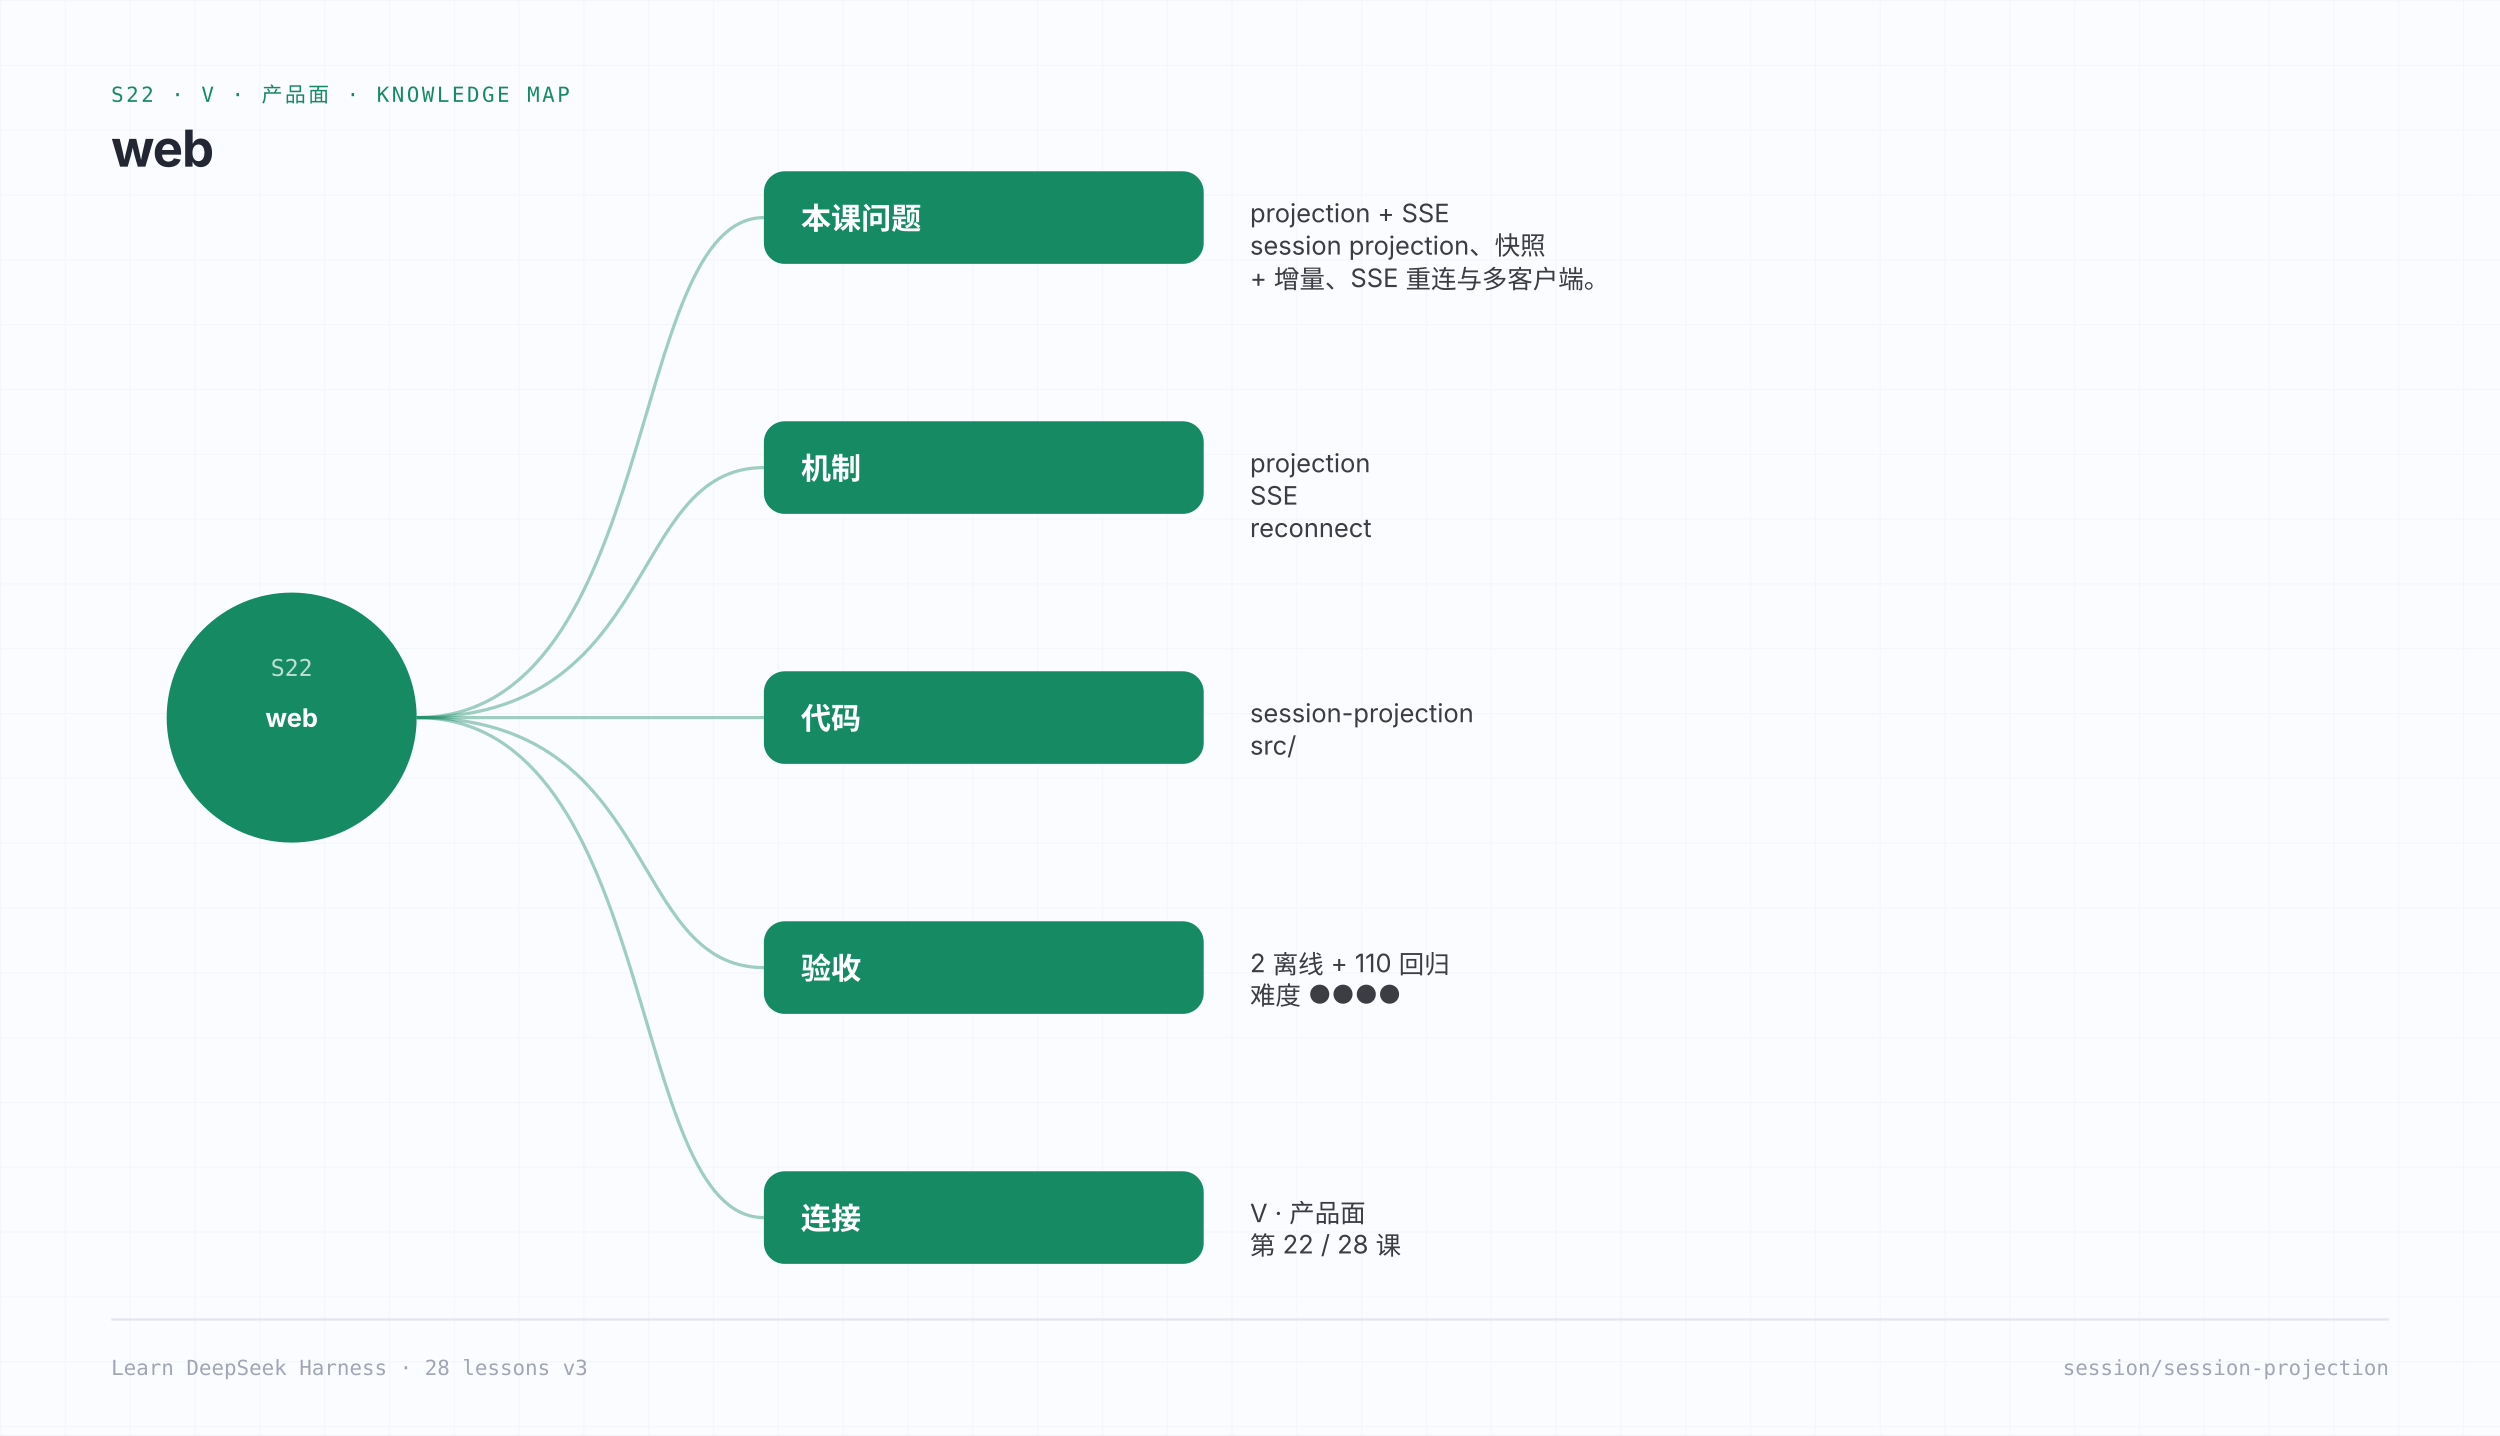
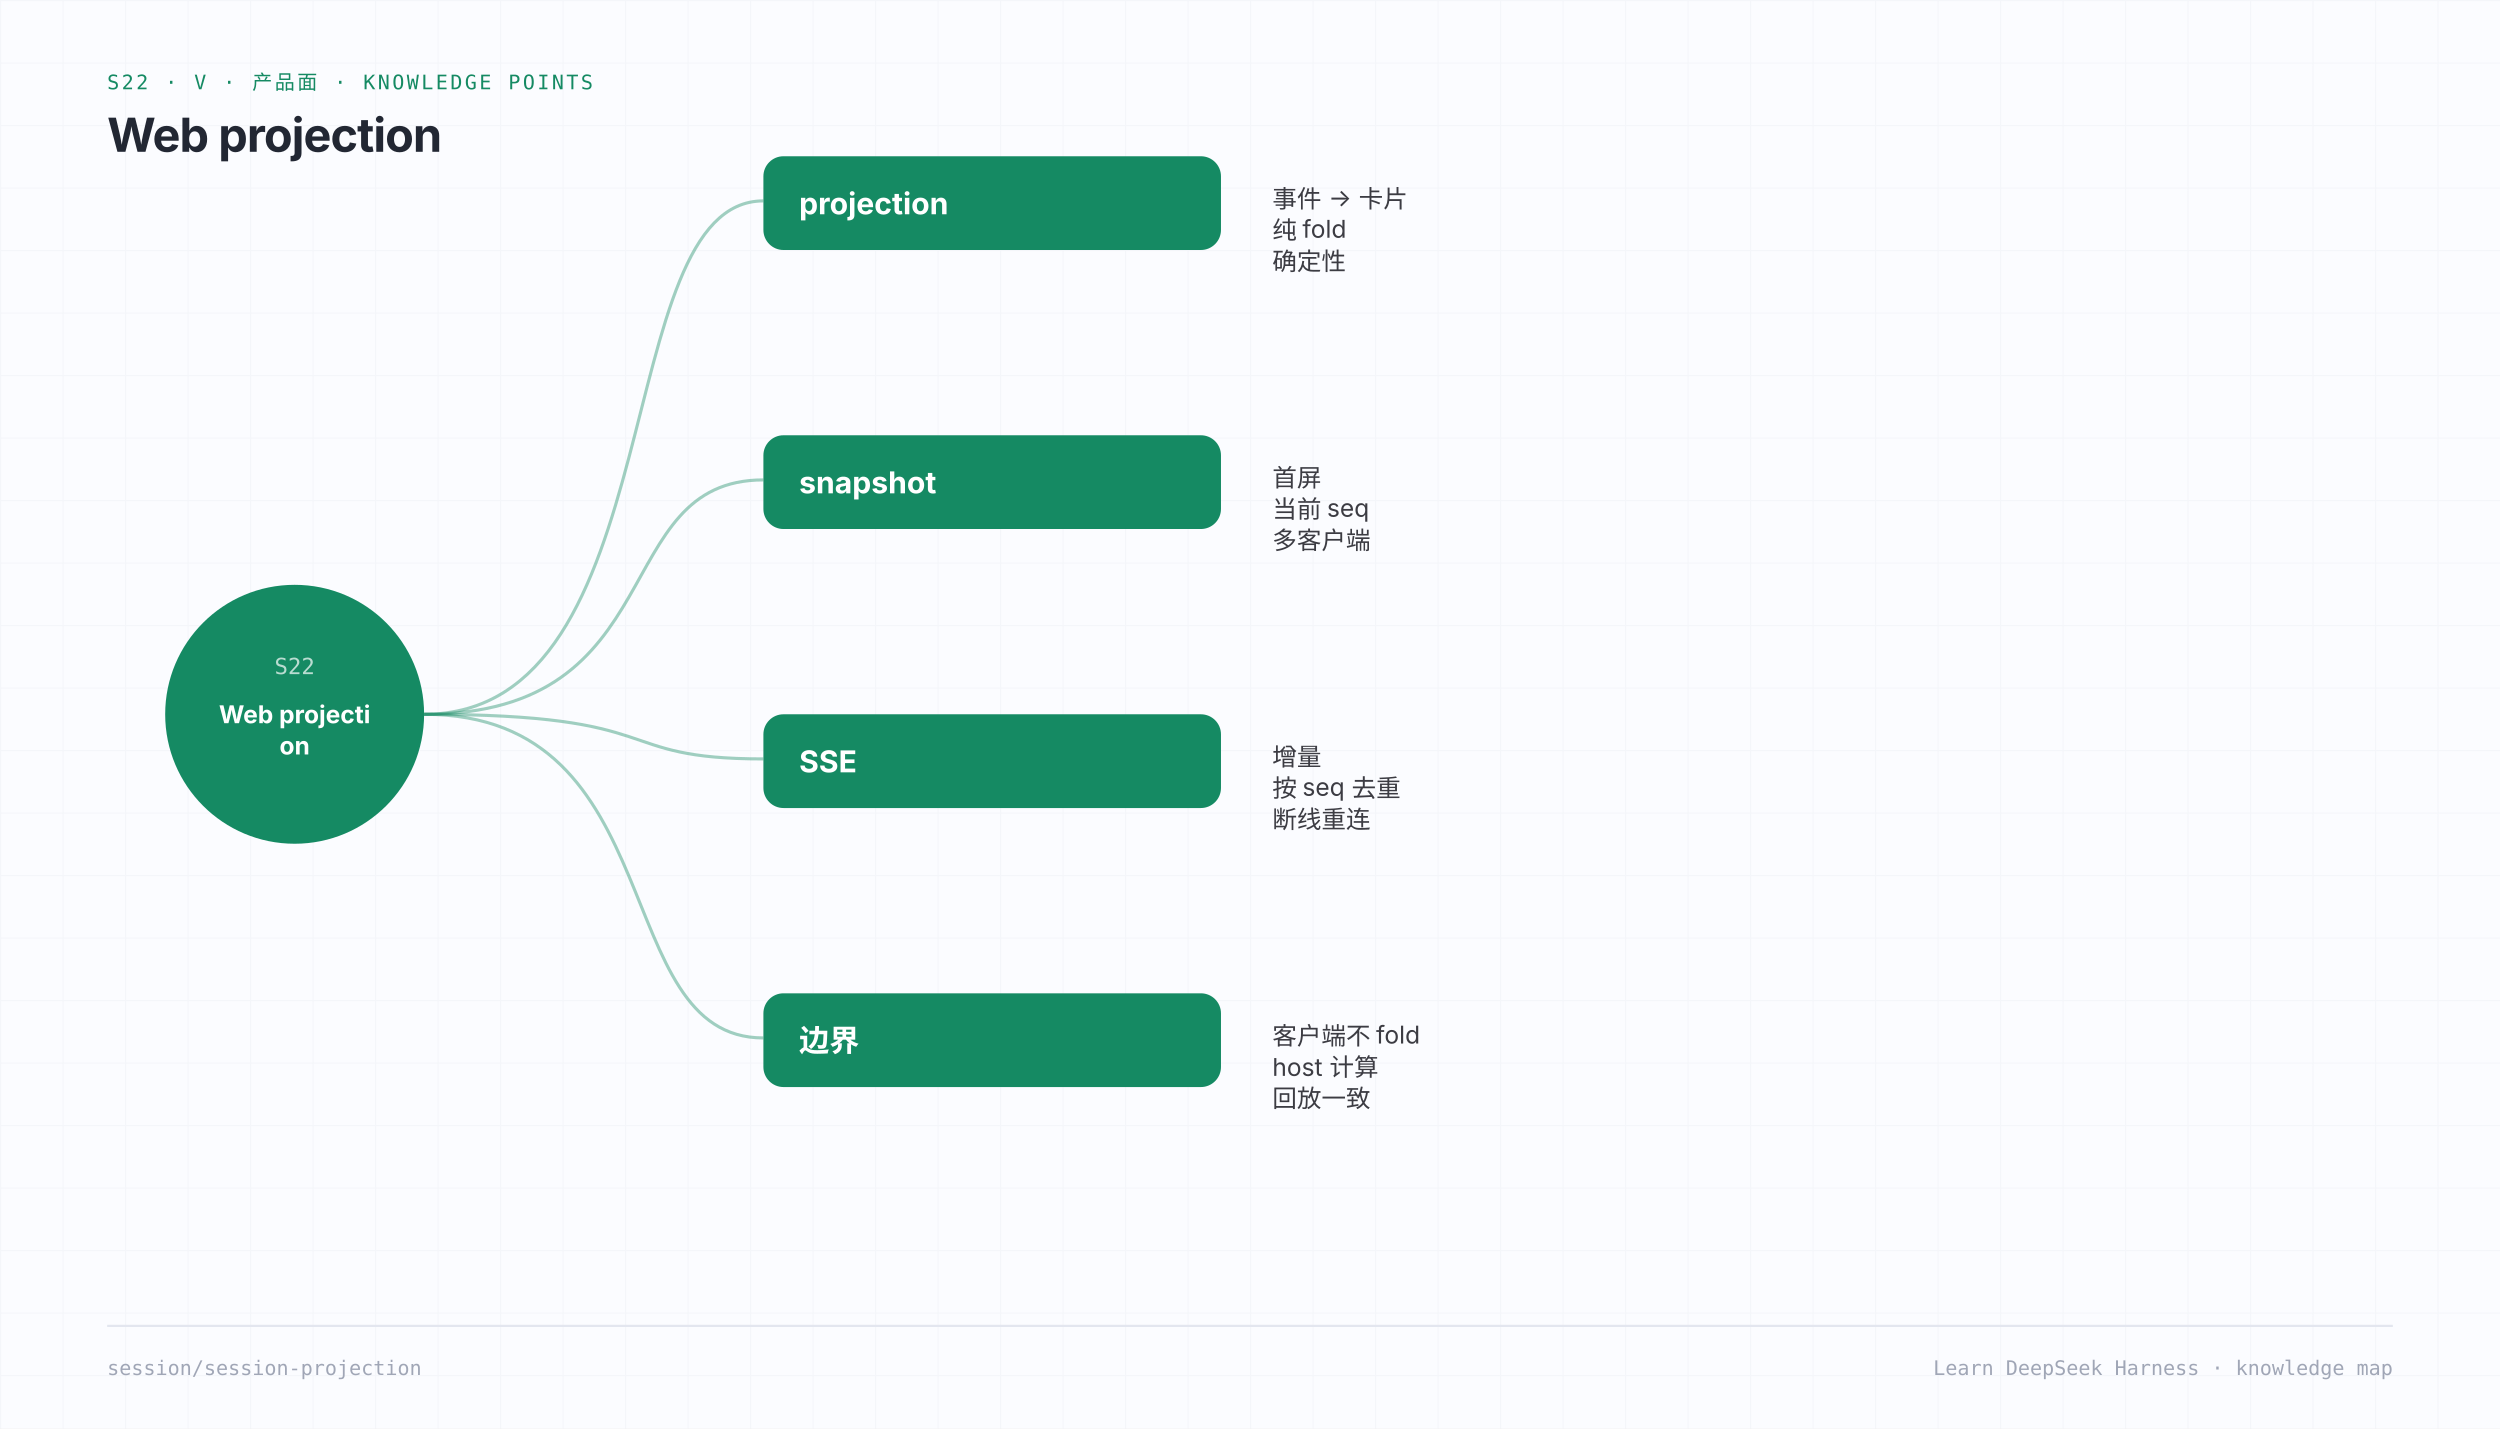
- <svg xmlns="http://www.w3.org/2000/svg" width="1080" height="620" viewBox="0 0 1080 620" role="img" aria-labelledby="title">
+ <svg xmlns="http://www.w3.org/2000/svg" width="1120" height="640" viewBox="0 0 1120 640" role="img" aria-labelledby="title">
  <defs>
    <pattern id="g" width="28" height="28" patternUnits="userSpaceOnUse">
      <path d="M28 0H0V28" fill="none" stroke="#303a63" stroke-opacity=".035" />
    </pattern>
  </defs>
-   <rect width="1080" height="620" fill="#fbfcff" />
-   <rect width="1080" height="620" fill="url(#g)" />
-   <text x="48" y="44" font-size="9" letter-spacing=".12em" fill="#158a63" font-family="SFMono-Regular,Consolas,monospace">S22 · V · 产品面 · KNOWLEDGE MAP</text>
-   <text x="48" y="72" font-size="22" font-weight="750" fill="#222733" letter-spacing="-.02em" font-family="-apple-system,BlinkMacSystemFont,'Segoe UI','Noto Sans SC',sans-serif">web</text>
-   <circle cx="126" cy="310" r="54" fill="#158a63" />
-   <text x="126" y="292" text-anchor="middle" font-size="10" fill="rgba(255,255,255,.72)" font-family="SFMono-Regular,Consolas,monospace">S22</text>
-   <text x="126" y="314" font-size="11" font-weight="700" fill="#fff" text-anchor="middle" font-family="-apple-system,BlinkMacSystemFont,'Segoe UI','Noto Sans SC',sans-serif">web</text>
-   <path d="M180 310 C286 310 270 94 330 94" fill="none" stroke="#158a63" stroke-opacity=".4" stroke-width="1.4" />
-   <rect x="330" y="74" width="190" height="40" rx="9" fill="#158a63" />
-   <text x="346" y="99" font-size="13" font-weight="700" fill="#fff" font-family="-apple-system,BlinkMacSystemFont,'Segoe UI','Noto Sans SC',sans-serif">本课问题</text>
-   <text x="540" y="96" font-size="11" font-weight="400" fill="#3c3c43" text-anchor="start" font-family="-apple-system,BlinkMacSystemFont,'Segoe UI','Noto Sans SC',sans-serif">projection + SSE</text>
-   <text x="540" y="110" font-size="11" font-weight="400" fill="#3c3c43" text-anchor="start" font-family="-apple-system,BlinkMacSystemFont,'Segoe UI','Noto Sans SC',sans-serif">session projection、快照 </text>
-   <text x="540" y="124" font-size="11" font-weight="400" fill="#3c3c43" text-anchor="start" font-family="-apple-system,BlinkMacSystemFont,'Segoe UI','Noto Sans SC',sans-serif">+ 增量、SSE 重连与多客户端。</text>
-   <path d="M180 310 C286 310 270 202 330 202" fill="none" stroke="#158a63" stroke-opacity=".4" stroke-width="1.4" />
-   <rect x="330" y="182" width="190" height="40" rx="9" fill="#158a63" />
-   <text x="346" y="207" font-size="13" font-weight="700" fill="#fff" font-family="-apple-system,BlinkMacSystemFont,'Segoe UI','Noto Sans SC',sans-serif">机制</text>
-   <text x="540" y="204" font-size="11" font-weight="400" fill="#3c3c43" text-anchor="start" font-family="-apple-system,BlinkMacSystemFont,'Segoe UI','Noto Sans SC',sans-serif">projection</text>
-   <text x="540" y="218" font-size="11" font-weight="400" fill="#3c3c43" text-anchor="start" font-family="-apple-system,BlinkMacSystemFont,'Segoe UI','Noto Sans SC',sans-serif">SSE</text>
-   <text x="540" y="232" font-size="11" font-weight="400" fill="#3c3c43" text-anchor="start" font-family="-apple-system,BlinkMacSystemFont,'Segoe UI','Noto Sans SC',sans-serif">reconnect</text>
-   <path d="M180 310 C286 310 270 310 330 310" fill="none" stroke="#158a63" stroke-opacity=".4" stroke-width="1.4" />
-   <rect x="330" y="290" width="190" height="40" rx="9" fill="#158a63" />
-   <text x="346" y="315" font-size="13" font-weight="700" fill="#fff" font-family="-apple-system,BlinkMacSystemFont,'Segoe UI','Noto Sans SC',sans-serif">代码</text>
-   <text x="540" y="312" font-size="11" font-weight="400" fill="#3c3c43" text-anchor="start" font-family="-apple-system,BlinkMacSystemFont,'Segoe UI','Noto Sans SC',sans-serif">session-projection</text>
-   <text x="540" y="326" font-size="11" font-weight="400" fill="#3c3c43" text-anchor="start" font-family="-apple-system,BlinkMacSystemFont,'Segoe UI','Noto Sans SC',sans-serif">src/</text>
-   <path d="M180 310 C286 310 270 418 330 418" fill="none" stroke="#158a63" stroke-opacity=".4" stroke-width="1.4" />
-   <rect x="330" y="398" width="190" height="40" rx="9" fill="#158a63" />
-   <text x="346" y="423" font-size="13" font-weight="700" fill="#fff" font-family="-apple-system,BlinkMacSystemFont,'Segoe UI','Noto Sans SC',sans-serif">验收</text>
-   <text x="540" y="420" font-size="11" font-weight="400" fill="#3c3c43" text-anchor="start" font-family="-apple-system,BlinkMacSystemFont,'Segoe UI','Noto Sans SC',sans-serif">2 离线 + 110 回归</text>
-   <text x="540" y="434" font-size="11" font-weight="400" fill="#3c3c43" text-anchor="start" font-family="-apple-system,BlinkMacSystemFont,'Segoe UI','Noto Sans SC',sans-serif">难度 ●●●●</text>
-   <path d="M180 310 C286 310 270 526 330 526" fill="none" stroke="#158a63" stroke-opacity=".4" stroke-width="1.4" />
-   <rect x="330" y="506" width="190" height="40" rx="9" fill="#158a63" />
-   <text x="346" y="531" font-size="13" font-weight="700" fill="#fff" font-family="-apple-system,BlinkMacSystemFont,'Segoe UI','Noto Sans SC',sans-serif">连接</text>
-   <text x="540" y="528" font-size="11" font-weight="400" fill="#3c3c43" text-anchor="start" font-family="-apple-system,BlinkMacSystemFont,'Segoe UI','Noto Sans SC',sans-serif">V · 产品面</text>
-   <text x="540" y="542" font-size="11" font-weight="400" fill="#3c3c43" text-anchor="start" font-family="-apple-system,BlinkMacSystemFont,'Segoe UI','Noto Sans SC',sans-serif">第 22 / 28 课</text>
-   <line x1="48" y1="570" x2="1032" y2="570" stroke="#e3e6ef" />
-   <text x="48" y="594" font-size="9" fill="#a0a6b6" font-family="SFMono-Regular,Consolas,monospace">Learn DeepSeek Harness · 28 lessons v3</text>
-   <text x="1032" y="594" text-anchor="end" font-size="9" fill="#a0a6b6" font-family="SFMono-Regular,Consolas,monospace">session/session-projection</text>
+   <rect width="1120" height="640" fill="#fbfcff" />
+   <rect width="1120" height="640" fill="url(#g)" />
+   <text x="48" y="40" font-size="9" letter-spacing=".12em" fill="#158a63" font-family="SFMono-Regular,Consolas,monospace">S22 · V · 产品面 · KNOWLEDGE POINTS</text>
+   <text x="48" y="68" font-size="21" font-weight="750" fill="#222733" letter-spacing="-.02em" font-family="-apple-system,BlinkMacSystemFont,'Segoe UI','Noto Sans SC',sans-serif">Web projection</text>
+   <circle cx="132" cy="320" r="58" fill="#158a63" />
+   <text x="132" y="302" text-anchor="middle" font-size="10" fill="rgba(255,255,255,.7)" font-family="SFMono-Regular,Consolas,monospace">S22</text>
+   <text x="132" y="324" font-size="11" font-weight="700" fill="#fff" text-anchor="middle" font-family="-apple-system,BlinkMacSystemFont,'Segoe UI','Noto Sans SC',sans-serif">Web projecti</text>
+   <text x="132" y="338" font-size="11" font-weight="700" fill="#fff" text-anchor="middle" font-family="-apple-system,BlinkMacSystemFont,'Segoe UI','Noto Sans SC',sans-serif">on</text>
+   <path d="M190 320 C302 320 272 90 342 90" fill="none" stroke="#158a63" stroke-opacity=".4" stroke-width="1.4" />
+   <rect x="342" y="70" width="205" height="42" rx="9" fill="#158a63" />
+   <text x="358" y="96" font-size="13.5" font-weight="700" fill="#fff" font-family="-apple-system,BlinkMacSystemFont,'Segoe UI','Noto Sans SC',sans-serif">projection</text>
+   <text x="570" y="93" font-size="11" font-weight="400" fill="#3c3c43" text-anchor="start" font-family="-apple-system,BlinkMacSystemFont,'Segoe UI','Noto Sans SC',sans-serif">事件 → 卡片</text>
+   <text x="570" y="107" font-size="11" font-weight="400" fill="#3c3c43" text-anchor="start" font-family="-apple-system,BlinkMacSystemFont,'Segoe UI','Noto Sans SC',sans-serif">纯 fold</text>
+   <text x="570" y="121" font-size="11" font-weight="400" fill="#3c3c43" text-anchor="start" font-family="-apple-system,BlinkMacSystemFont,'Segoe UI','Noto Sans SC',sans-serif">确定性</text>
+   <path d="M190 320 C302 320 272 215 342 215" fill="none" stroke="#158a63" stroke-opacity=".4" stroke-width="1.4" />
+   <rect x="342" y="195" width="205" height="42" rx="9" fill="#158a63" />
+   <text x="358" y="221" font-size="13.5" font-weight="700" fill="#fff" font-family="-apple-system,BlinkMacSystemFont,'Segoe UI','Noto Sans SC',sans-serif">snapshot</text>
+   <text x="570" y="218" font-size="11" font-weight="400" fill="#3c3c43" text-anchor="start" font-family="-apple-system,BlinkMacSystemFont,'Segoe UI','Noto Sans SC',sans-serif">首屏</text>
+   <text x="570" y="232" font-size="11" font-weight="400" fill="#3c3c43" text-anchor="start" font-family="-apple-system,BlinkMacSystemFont,'Segoe UI','Noto Sans SC',sans-serif">当前 seq</text>
+   <text x="570" y="246" font-size="11" font-weight="400" fill="#3c3c43" text-anchor="start" font-family="-apple-system,BlinkMacSystemFont,'Segoe UI','Noto Sans SC',sans-serif">多客户端</text>
+   <path d="M190 320 C302 320 272 340 342 340" fill="none" stroke="#158a63" stroke-opacity=".4" stroke-width="1.4" />
+   <rect x="342" y="320" width="205" height="42" rx="9" fill="#158a63" />
+   <text x="358" y="346" font-size="13.5" font-weight="700" fill="#fff" font-family="-apple-system,BlinkMacSystemFont,'Segoe UI','Noto Sans SC',sans-serif">SSE</text>
+   <text x="570" y="343" font-size="11" font-weight="400" fill="#3c3c43" text-anchor="start" font-family="-apple-system,BlinkMacSystemFont,'Segoe UI','Noto Sans SC',sans-serif">增量</text>
+   <text x="570" y="357" font-size="11" font-weight="400" fill="#3c3c43" text-anchor="start" font-family="-apple-system,BlinkMacSystemFont,'Segoe UI','Noto Sans SC',sans-serif">按 seq 去重</text>
+   <text x="570" y="371" font-size="11" font-weight="400" fill="#3c3c43" text-anchor="start" font-family="-apple-system,BlinkMacSystemFont,'Segoe UI','Noto Sans SC',sans-serif">断线重连</text>
+   <path d="M190 320 C302 320 272 465 342 465" fill="none" stroke="#158a63" stroke-opacity=".4" stroke-width="1.4" />
+   <rect x="342" y="445" width="205" height="42" rx="9" fill="#158a63" />
+   <text x="358" y="471" font-size="13.5" font-weight="700" fill="#fff" font-family="-apple-system,BlinkMacSystemFont,'Segoe UI','Noto Sans SC',sans-serif">边界</text>
+   <text x="570" y="468" font-size="11" font-weight="400" fill="#3c3c43" text-anchor="start" font-family="-apple-system,BlinkMacSystemFont,'Segoe UI','Noto Sans SC',sans-serif">客户端不 fold</text>
+   <text x="570" y="482" font-size="11" font-weight="400" fill="#3c3c43" text-anchor="start" font-family="-apple-system,BlinkMacSystemFont,'Segoe UI','Noto Sans SC',sans-serif">host 计算</text>
+   <text x="570" y="496" font-size="11" font-weight="400" fill="#3c3c43" text-anchor="start" font-family="-apple-system,BlinkMacSystemFont,'Segoe UI','Noto Sans SC',sans-serif">回放一致</text>
+   <line x1="48" y1="594" x2="1072" y2="594" stroke="#e3e6ef" />
+   <text x="48" y="616" font-size="9" fill="#a0a6b6" font-family="SFMono-Regular,Consolas,monospace">session/session-projection</text>
+   <text x="1072" y="616" text-anchor="end" font-size="9" fill="#a0a6b6" font-family="SFMono-Regular,Consolas,monospace">Learn DeepSeek Harness · knowledge map</text>
</svg>
